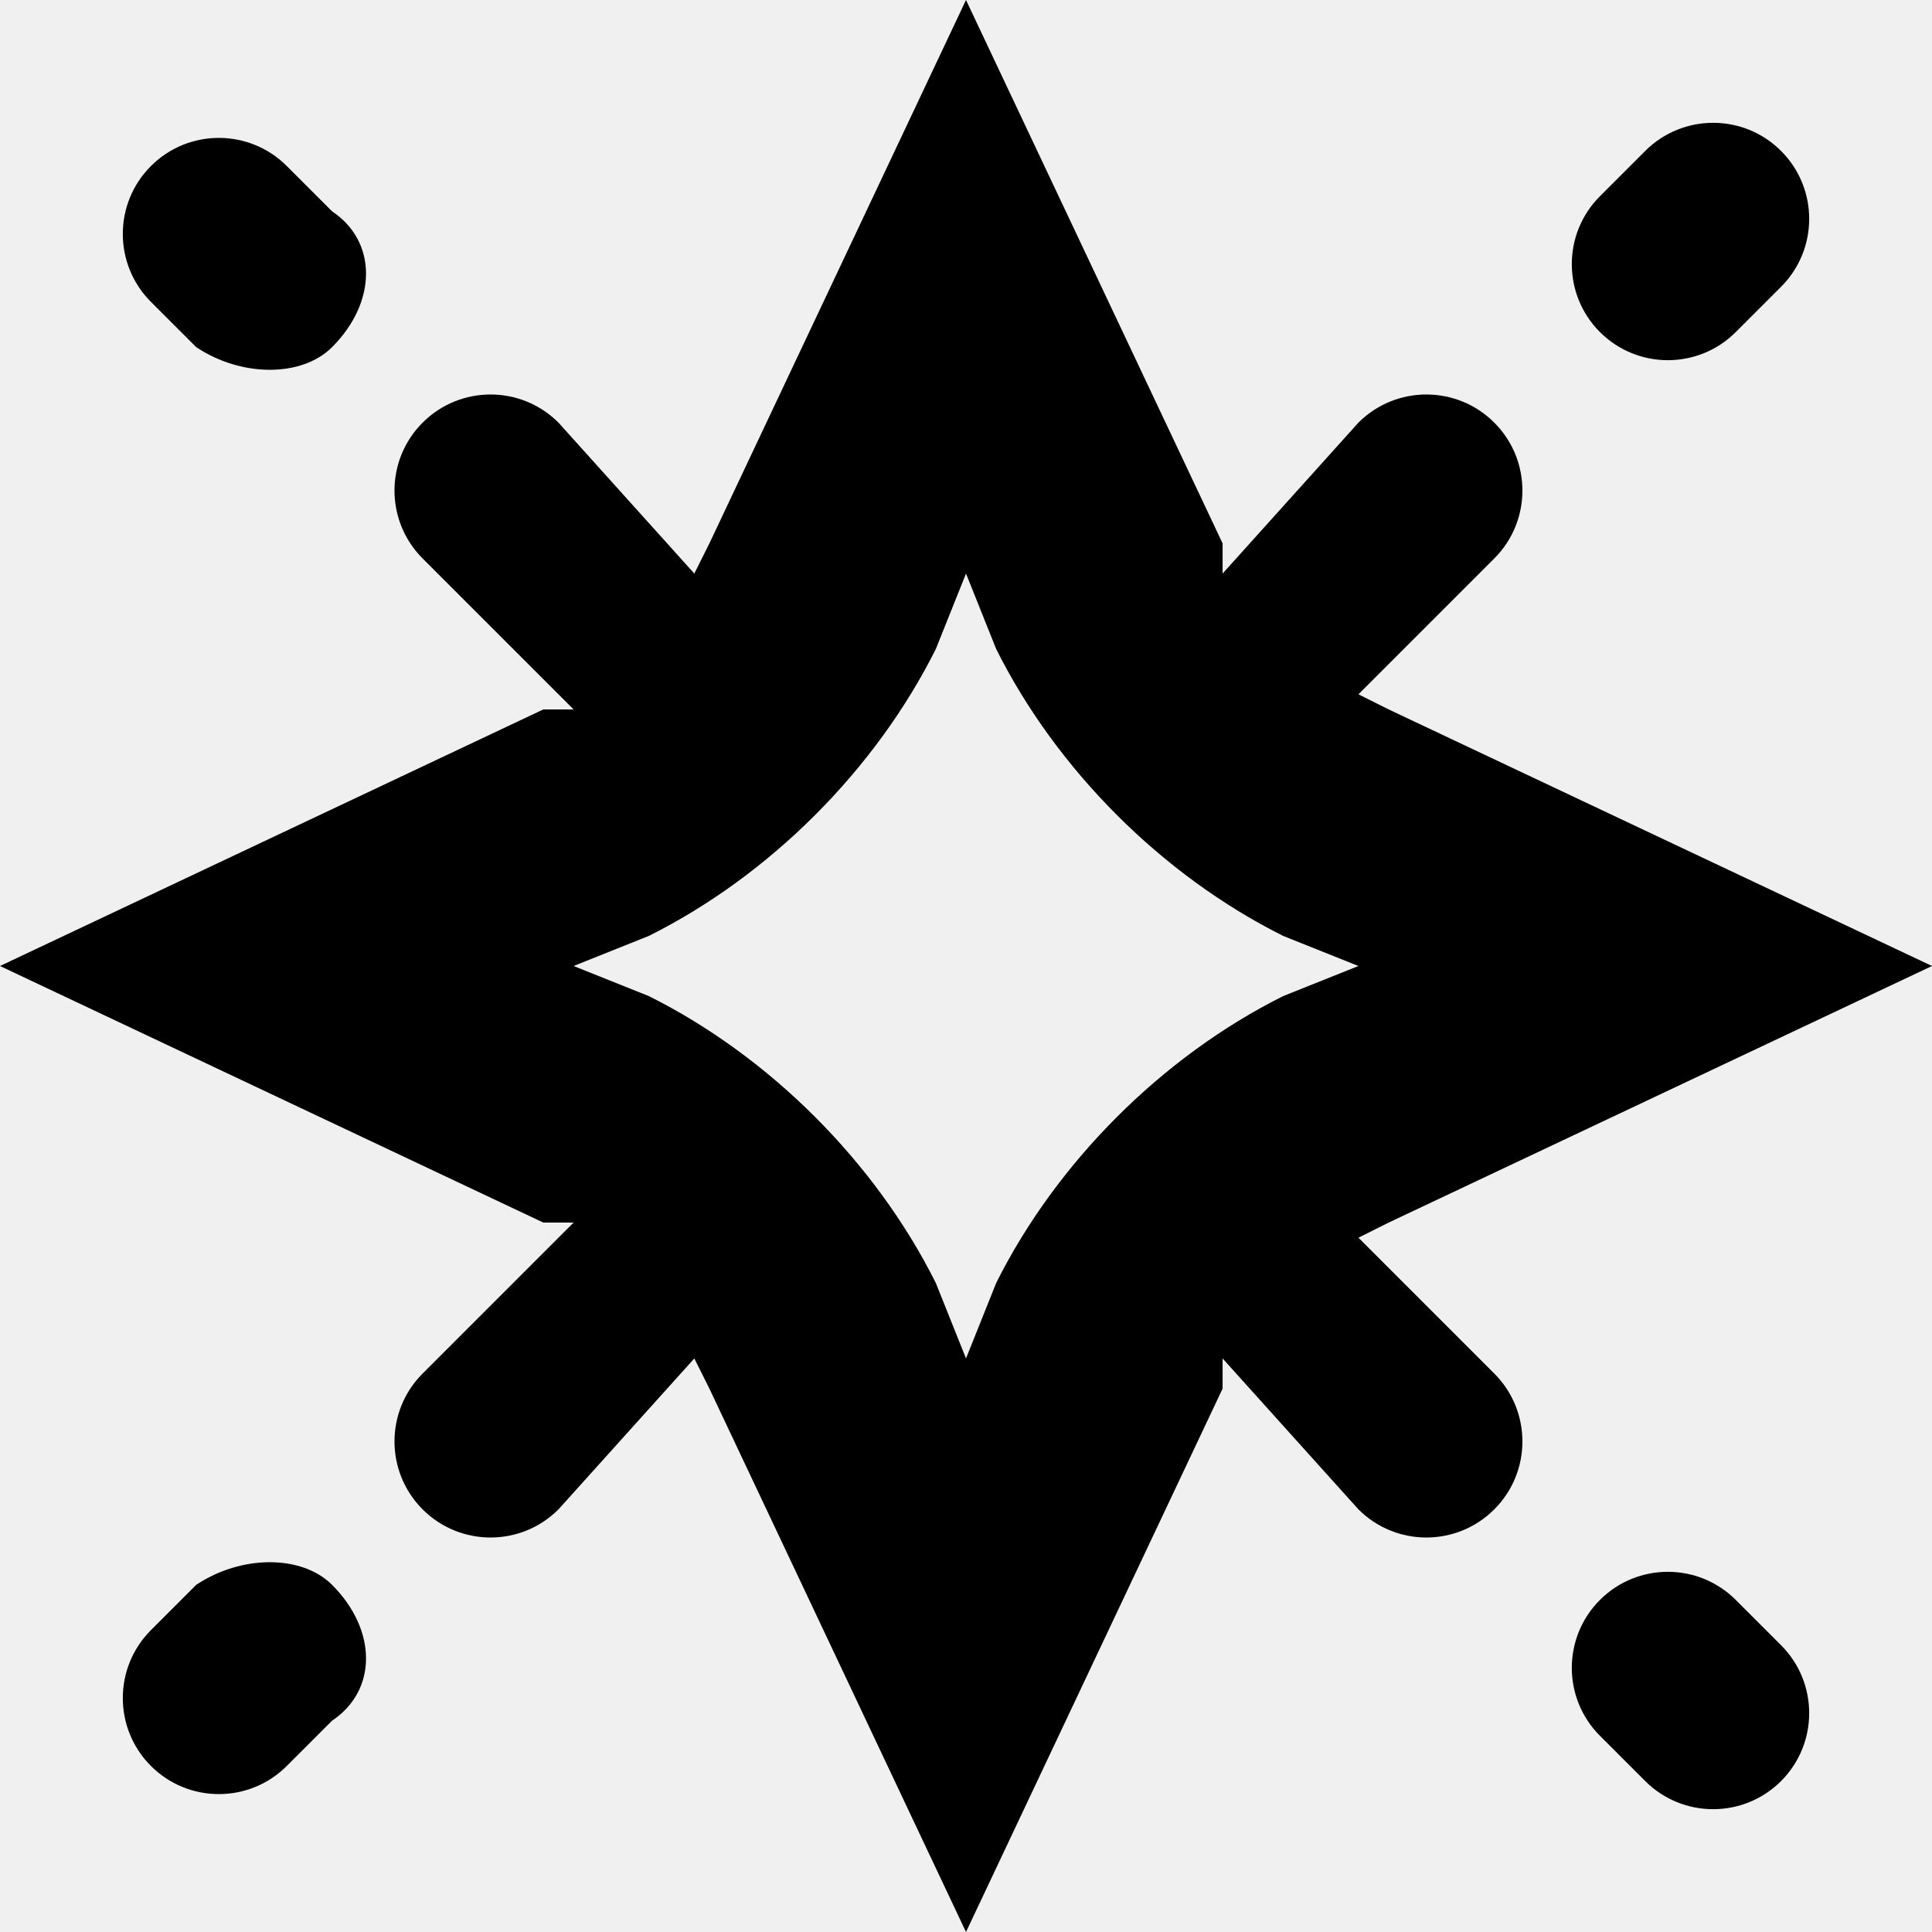
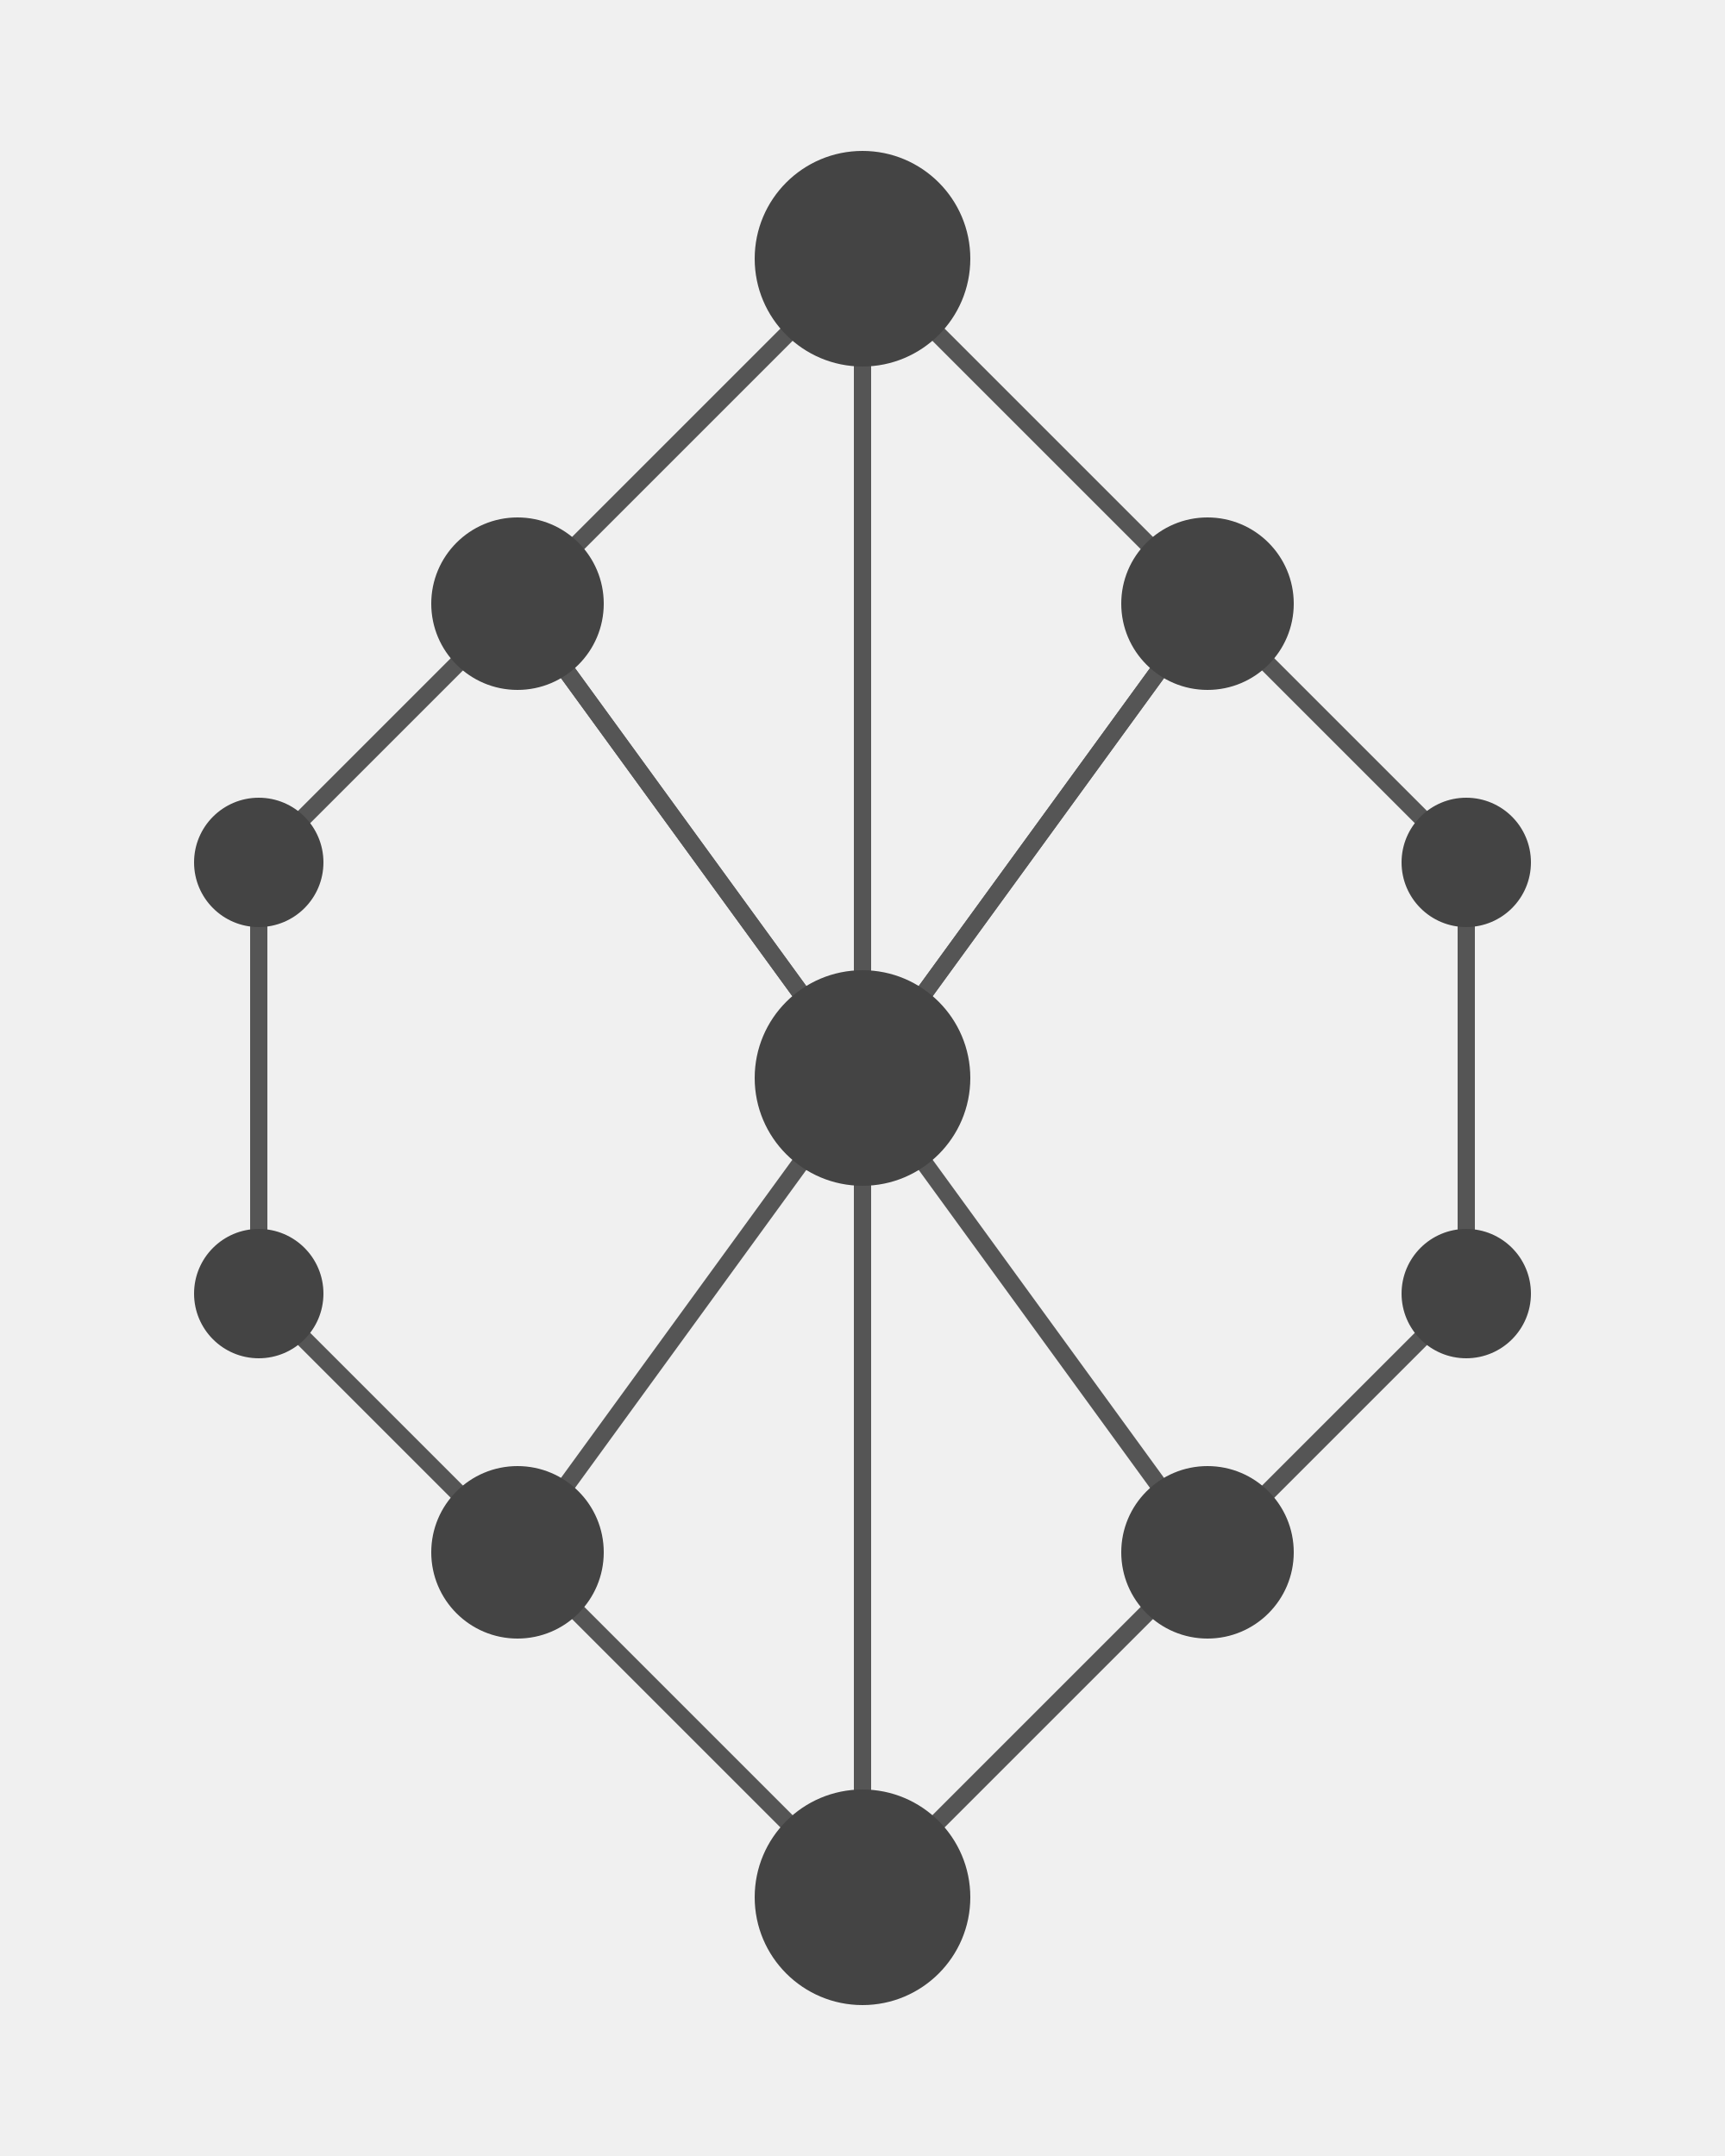
- <svg xmlns="http://www.w3.org/2000/svg" viewBox="0 0 128 128">
-   <path fill-rule="evenodd" d="M81 36 64 0 47 36l-1 2-9-10a6 6 0 0 0-9 9l10 10h-2L0 64l36 17h2L28 91a6 6 0 1 0 9 9l9-10 1 2 17 36 17-36v-2l9 10a6 6 0 1 0 9-9l-9-9 2-1 36-17-36-17-2-1 9-9a6 6 0 1 0-9-9l-9 10v-2Zm-17 2-2 5c-4 8-11 15-19 19l-5 2 5 2c8 4 15 11 19 19l2 5 2-5c4-8 11-15 19-19l5-2-5-2c-8-4-15-11-19-19l-2-5Z" clip-rule="evenodd" />
-   <path d="M118 19a6 6 0 0 0-9-9l-3 3a6 6 0 1 0 9 9l3-3Zm-96 4c-2 2-6 2-9 0l-3-3a6 6 0 1 1 9-9l3 3c3 2 3 6 0 9Zm0 82c-2-2-6-2-9 0l-3 3a6 6 0 1 0 9 9l3-3c3-2 3-6 0-9Zm96 4a6 6 0 0 1-9 9l-3-3a6 6 0 1 1 9-9l3 3Z" />
-   <style>path{fill:#000}@media (prefers-color-scheme:dark){path{fill:#fff}}</style>
+ <svg xmlns="http://www.w3.org/2000/svg" viewBox="0 0 400 500">
+   <g fill="none" stroke="#555" stroke-width="4">
+     <line x1="200" y1="60" x2="200" y2="140" />
+     <line x1="200" y1="140" x2="200" y2="250" />
+     <line x1="200" y1="250" x2="200" y2="360" />
+     <line x1="200" y1="360" x2="200" y2="440" />
+     <line x1="200" y1="60" x2="120" y2="140" />
+     <line x1="200" y1="60" x2="280" y2="140" />
+     <line x1="120" y1="140" x2="200" y2="250" />
+     <line x1="280" y1="140" x2="200" y2="250" />
+     <line x1="120" y1="140" x2="60" y2="200" />
+     <line x1="280" y1="140" x2="340" y2="200" />
+     <line x1="60" y1="200" x2="60" y2="300" />
+     <line x1="340" y1="200" x2="340" y2="300" />
+     <line x1="60" y1="300" x2="120" y2="360" />
+     <line x1="340" y1="300" x2="280" y2="360" />
+     <line x1="120" y1="360" x2="200" y2="440" />
+     <line x1="280" y1="360" x2="200" y2="440" />
+     <line x1="120" y1="140" x2="280" y2="360" />
+     <line x1="280" y1="140" x2="120" y2="360" />
+   </g>
+   <g fill="#444">
+     <circle cx="200" cy="60" r="25" />
+     <circle cx="200" cy="250" r="25" />
+     <circle cx="200" cy="440" r="25" />
+     <circle cx="120" cy="140" r="20" />
+     <circle cx="280" cy="140" r="20" />
+     <circle cx="120" cy="360" r="20" />
+     <circle cx="280" cy="360" r="20" />
+     <circle cx="60" cy="200" r="15" />
+     <circle cx="340" cy="200" r="15" />
+     <circle cx="60" cy="300" r="15" />
+     <circle cx="340" cy="300" r="15" />
+   </g>
</svg>
